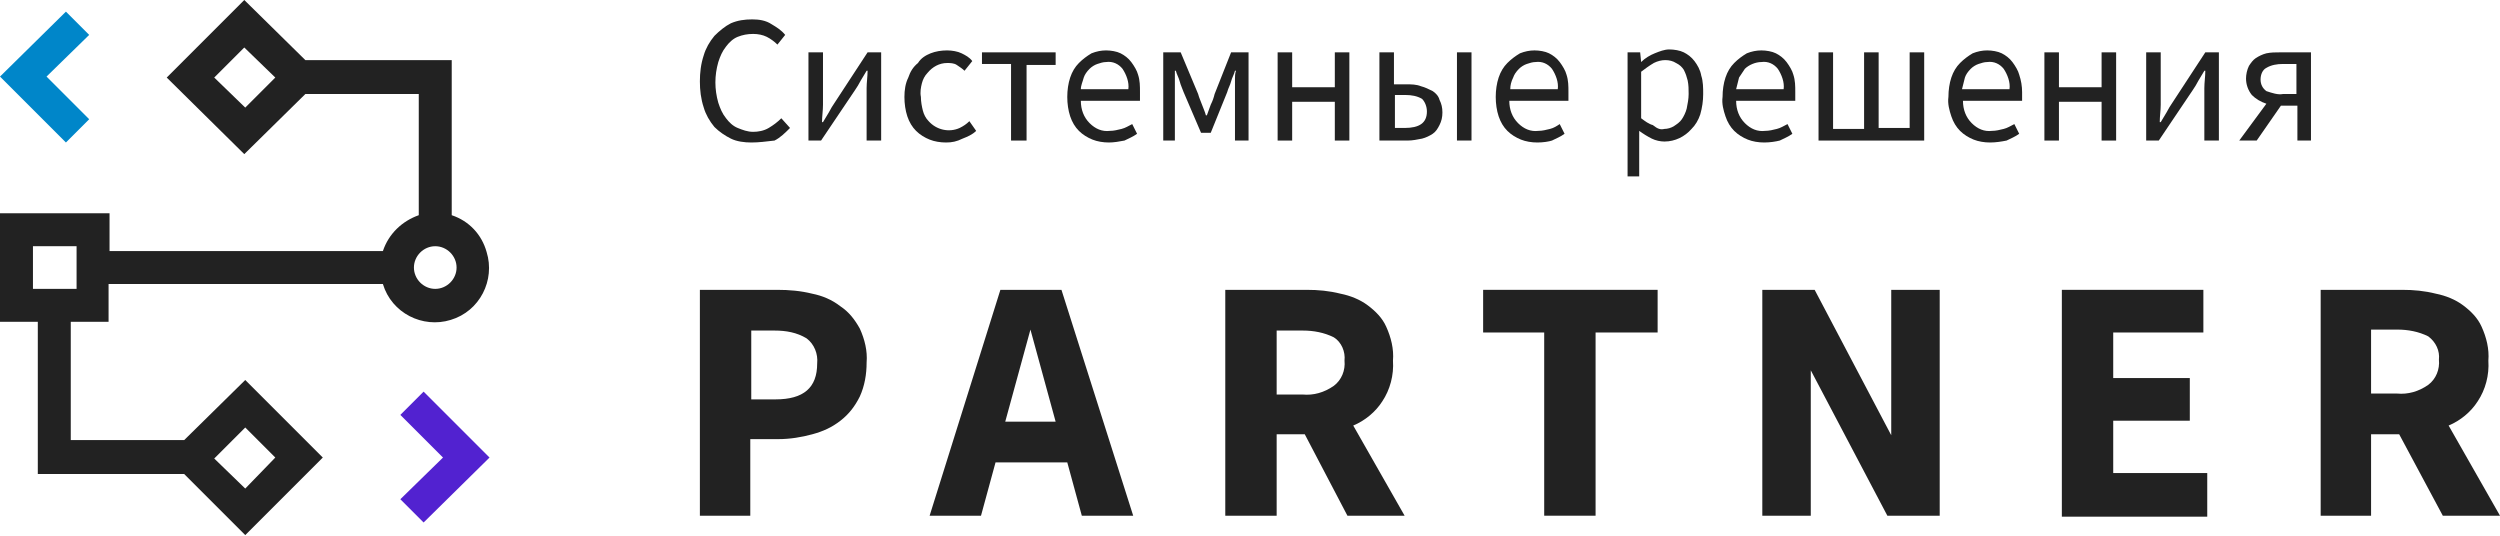
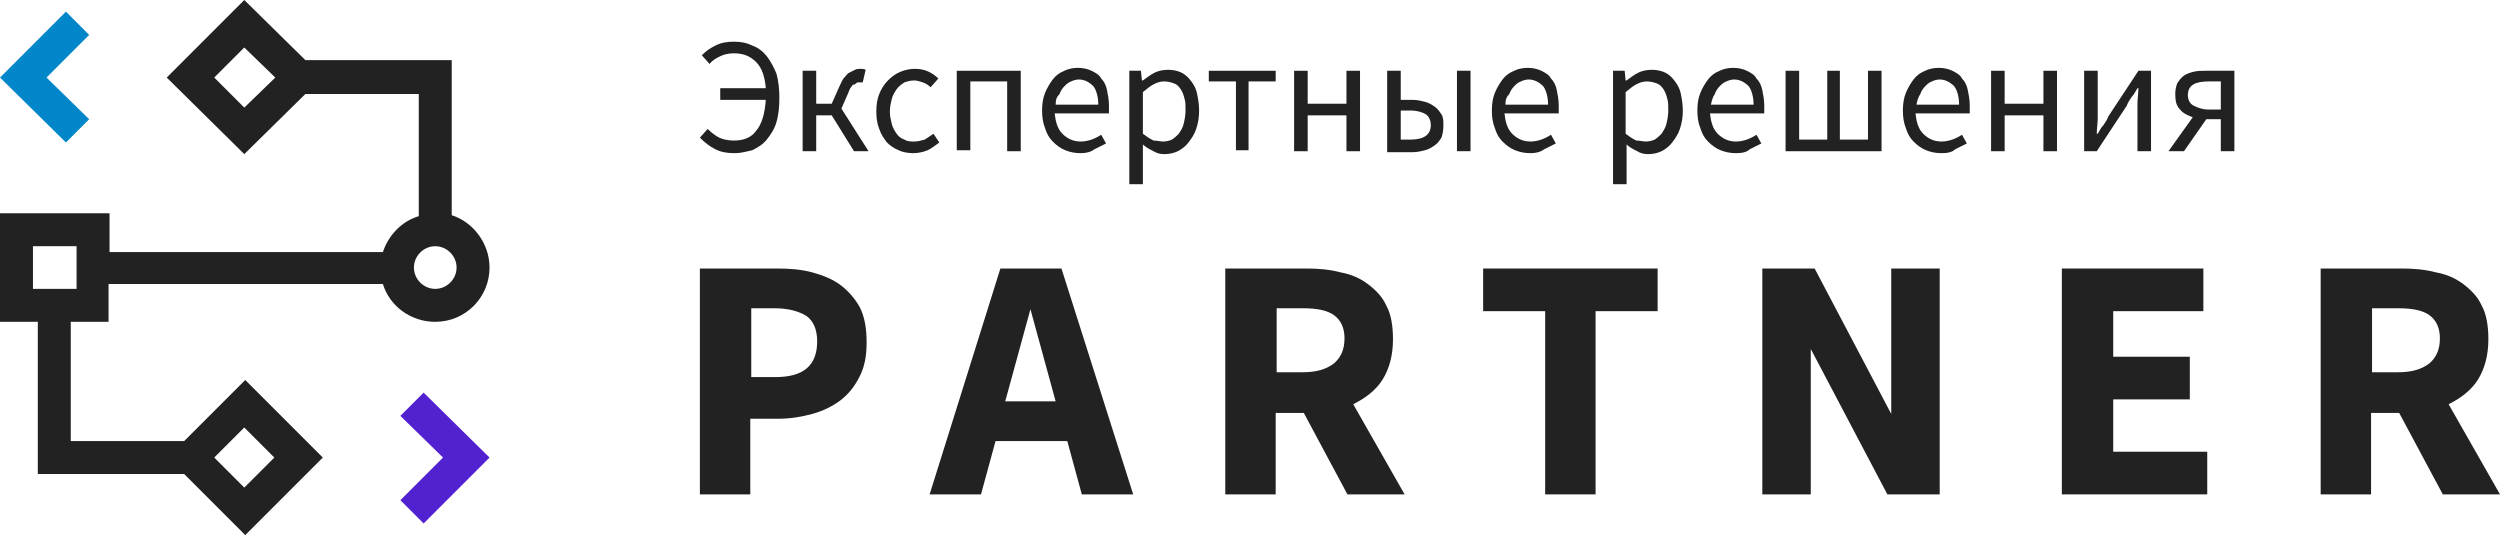
<svg xmlns="http://www.w3.org/2000/svg" version="1.1" id="Слой_1" x="0px" y="0px" viewBox="0 0 257.9 55.2" style="enable-background:new 0 0 257.9 55.2;" xml:space="preserve">
  <style type="text/css">
	.st0{fill:#222222;}
	.st1{fill:#0086C9;}
	.st2{fill:#5222D0;}
</style>
-   <path class="st0" d="M77.5,14.7c-0.7,0-1.5-0.1-2.1-0.4c-0.6-0.3-1.2-0.7-1.7-1.2c-0.5-0.6-0.9-1.3-1.1-2c-0.3-0.9-0.4-1.8-0.4-2.7  c0-0.9,0.1-1.8,0.4-2.7c0.2-0.7,0.6-1.4,1.1-2c0.5-0.5,1.1-1,1.7-1.3c0.7-0.3,1.4-0.4,2.2-0.4c0.7,0,1.4,0.1,2,0.5  c0.5,0.3,1,0.6,1.4,1.1l-0.8,1c-0.3-0.3-0.7-0.6-1.1-0.8c-0.4-0.2-0.9-0.3-1.4-0.3c-0.6,0-1.1,0.1-1.6,0.3c-0.5,0.2-0.9,0.6-1.2,1  c-0.4,0.5-0.6,1-0.8,1.6c-0.2,0.7-0.3,1.4-0.3,2.1c0,0.7,0.1,1.4,0.3,2.1c0.2,0.6,0.4,1.1,0.8,1.6c0.3,0.4,0.7,0.8,1.2,1  c0.5,0.2,1,0.4,1.6,0.4c0.5,0,1.1-0.1,1.6-0.4c0.5-0.3,0.9-0.6,1.3-1l0.9,1c-0.5,0.5-1,1-1.6,1.3C79,14.6,78.3,14.7,77.5,14.7z" />
-   <path class="st0" d="M83.4,14.5V5.4h1.5v3.8c0,0.5,0,1,0,1.6s-0.1,1.2-0.1,1.8h0.1l0.6-1c0.2-0.4,0.4-0.7,0.6-1l3.4-5.2h1.4v9.1  h-1.5v-3.8c0-0.5,0-1,0-1.6s0.1-1.2,0.1-1.8h-0.1l-0.6,1c-0.2,0.4-0.4,0.7-0.6,1l-3.5,5.2L83.4,14.5z" />
-   <path class="st0" d="M97.6,14.7c-0.6,0-1.2-0.1-1.7-0.3c-0.5-0.2-1-0.5-1.4-0.9c-0.4-0.4-0.7-0.9-0.9-1.5c-0.2-0.6-0.3-1.3-0.3-2  c0-0.7,0.1-1.4,0.4-2c0.2-0.6,0.5-1.1,1-1.5C95,6,95.5,5.7,96,5.5c0.5-0.2,1.1-0.3,1.7-0.3c0.5,0,1.1,0.1,1.5,0.3  c0.4,0.2,0.8,0.4,1.1,0.8l-0.8,1c-0.2-0.2-0.5-0.4-0.8-0.6c-0.3-0.2-0.7-0.2-1-0.2c-0.8,0-1.5,0.4-2,1c-0.3,0.3-0.5,0.7-0.6,1.1  C95,9,94.9,9.5,95,10c0,0.5,0.1,1,0.2,1.4c0.1,0.4,0.3,0.8,0.6,1.1c0.8,0.9,2.1,1.2,3.2,0.7c0.4-0.2,0.7-0.4,1-0.7l0.7,1  c-0.4,0.4-0.9,0.6-1.4,0.8C98.7,14.6,98.2,14.7,97.6,14.7z" />
-   <path class="st0" d="M104.3,14.5V6.6h-3V5.4h7.6v1.3h-3v7.8H104.3z" />
-   <path class="st0" d="M114.4,14.7c-0.6,0-1.2-0.1-1.7-0.3c-0.5-0.2-1-0.5-1.4-0.9c-0.4-0.4-0.7-0.9-0.9-1.5c-0.2-0.6-0.3-1.3-0.3-2  c0-0.7,0.1-1.4,0.3-2c0.2-0.6,0.5-1.1,0.9-1.5c0.4-0.4,0.8-0.7,1.3-1c0.5-0.2,1-0.3,1.5-0.3c0.5,0,1.1,0.1,1.5,0.3  c0.4,0.2,0.8,0.5,1.1,0.9c0.3,0.4,0.6,0.9,0.7,1.3c0.2,0.6,0.2,1.2,0.2,1.8c0,0.2,0,0.3,0,0.5c0,0.1,0,0.3,0,0.4h-6.1  c0,0.9,0.3,1.7,0.9,2.3c0.6,0.6,1.3,0.9,2.1,0.8c0.4,0,0.8-0.1,1.2-0.2c0.4-0.1,0.7-0.3,1.1-0.5l0.5,1c-0.4,0.3-0.9,0.5-1.3,0.7  C115.5,14.6,114.9,14.7,114.4,14.7z M111.5,9.2h4.9c0.1-0.7-0.2-1.5-0.6-2.1c-0.4-0.5-1-0.8-1.7-0.7c-0.3,0-0.6,0.1-0.9,0.2  c-0.3,0.1-0.6,0.3-0.8,0.5c-0.3,0.3-0.5,0.6-0.6,0.9C111.7,8.4,111.5,8.8,111.5,9.2z" />
-   <path class="st0" d="M120,14.5V5.4h1.8l1.8,4.3c0.1,0.4,0.3,0.8,0.4,1.1s0.3,0.7,0.4,1.1h0.1l0.4-1.1c0.2-0.4,0.3-0.7,0.4-1.1  l1.7-4.3h1.8v9.1h-1.4v-4.1c0-0.2,0-0.4,0-0.7s0-0.5,0-0.8s0-0.6,0-0.8s0-0.5,0.1-0.8h-0.1c-0.1,0.4-0.3,0.7-0.4,1.1  s-0.3,0.7-0.4,1.1l-1.7,4.2h-1l-1.8-4.2c-0.1-0.3-0.3-0.7-0.4-1.1s-0.3-0.7-0.4-1.1h-0.1c0,0.2,0,0.5,0,0.8s0,0.6,0,0.8s0,0.5,0,0.8  s0,0.5,0,0.7v4.1H120z" />
-   <path class="st0" d="M131.8,14.5V5.4h1.5V9h4.4V5.4h1.5v9.1h-1.5v-4h-4.4v4H131.8z" />
-   <path class="st0" d="M142.3,14.5V5.4h1.5v3.3h1.3c0.5,0,1,0,1.5,0.2c0.4,0.1,0.8,0.3,1.2,0.5c0.3,0.2,0.6,0.5,0.7,0.9  c0.2,0.4,0.3,0.8,0.3,1.3c0,0.5-0.1,0.9-0.3,1.3c-0.2,0.4-0.4,0.7-0.7,0.9c-0.3,0.2-0.7,0.4-1.1,0.5c-0.5,0.1-1,0.2-1.5,0.2  L142.3,14.5z M143.8,13.2h1.1c1.5,0,2.3-0.5,2.3-1.7c0-0.5-0.2-1-0.5-1.3c-0.5-0.3-1.1-0.4-1.7-0.4h-1.1V13.2z M150.3,14.5V5.4h1.5  v9.1H150.3z" />
-   <path class="st0" d="M158.6,14.7c-0.6,0-1.2-0.1-1.7-0.3c-0.5-0.2-1-0.5-1.4-0.9c-0.4-0.4-0.7-0.9-0.9-1.5c-0.2-0.6-0.3-1.3-0.3-2  c0-0.7,0.1-1.4,0.3-2c0.2-0.6,0.5-1.1,0.9-1.5c0.4-0.4,0.8-0.7,1.3-1c0.5-0.2,1-0.3,1.5-0.3c0.5,0,1.1,0.1,1.5,0.3  c0.4,0.2,0.8,0.5,1.1,0.9c0.3,0.4,0.6,0.9,0.7,1.3c0.2,0.6,0.2,1.2,0.2,1.8c0,0.2,0,0.3,0,0.5c0,0.1,0,0.3,0,0.4h-6.1  c0,0.9,0.3,1.7,0.9,2.3c0.6,0.6,1.3,0.9,2.1,0.8c0.4,0,0.8-0.1,1.2-0.2c0.4-0.1,0.7-0.3,1-0.5l0.5,1c-0.4,0.3-0.9,0.5-1.3,0.7  C159.8,14.6,159.2,14.7,158.6,14.7z M155.8,9.2h4.9c0.1-0.7-0.2-1.5-0.6-2.1c-0.4-0.5-1-0.8-1.7-0.7c-0.3,0-0.6,0.1-0.9,0.2  c-0.3,0.1-0.6,0.3-0.8,0.5c-0.3,0.3-0.5,0.6-0.6,0.9C155.9,8.4,155.8,8.8,155.8,9.2L155.8,9.2z" />
-   <path class="st0" d="M167.9,18.2V5.4h1.3l0.1,1l0,0c0.4-0.4,0.9-0.7,1.4-0.9c0.5-0.2,1-0.4,1.5-0.4c0.5,0,1.1,0.1,1.5,0.3  c0.4,0.2,0.8,0.5,1.1,0.9c0.3,0.4,0.6,0.9,0.7,1.5c0.2,0.6,0.2,1.3,0.2,1.9c0,0.7-0.1,1.4-0.3,2.1c-0.2,0.6-0.5,1.1-0.9,1.5  c-0.7,0.8-1.7,1.3-2.8,1.3c-0.4,0-0.9-0.1-1.3-0.3c-0.4-0.2-0.9-0.5-1.3-0.8v1.6v3.1H167.9z M171.7,13.3c0.3,0,0.7-0.1,1-0.3  c0.3-0.2,0.6-0.4,0.8-0.7c0.2-0.3,0.4-0.7,0.5-1.1c0.1-0.5,0.2-1,0.2-1.5c0-0.5,0-0.9-0.1-1.4c-0.1-0.4-0.2-0.7-0.4-1.1  c-0.2-0.3-0.4-0.5-0.8-0.7c-0.3-0.2-0.7-0.3-1.1-0.3c-0.4,0-0.8,0.1-1.2,0.3c-0.5,0.3-0.9,0.6-1.3,0.9v4.8c0.4,0.3,0.8,0.6,1.2,0.7  C171,13.3,171.3,13.4,171.7,13.3L171.7,13.3z" />
-   <path class="st0" d="M182,14.7c-0.6,0-1.2-0.1-1.7-0.3c-0.5-0.2-1-0.5-1.4-0.9c-0.4-0.4-0.7-0.9-0.9-1.5c-0.2-0.6-0.4-1.3-0.3-2  c0-0.7,0.1-1.4,0.3-2c0.2-0.6,0.5-1.1,0.9-1.5c0.4-0.4,0.8-0.7,1.3-1c0.5-0.2,1-0.3,1.5-0.3c0.5,0,1.1,0.1,1.5,0.3  c0.4,0.2,0.8,0.5,1.1,0.9c0.3,0.4,0.6,0.9,0.7,1.3c0.2,0.6,0.2,1.2,0.2,1.8c0,0.2,0,0.3,0,0.5c0,0.1,0,0.3,0,0.4h-6.1  c0,0.9,0.3,1.7,0.9,2.3c0.6,0.6,1.3,0.9,2.1,0.8c0.4,0,0.8-0.1,1.2-0.2c0.4-0.1,0.7-0.3,1.1-0.5l0.5,1c-0.4,0.3-0.9,0.5-1.3,0.7  C183.2,14.6,182.6,14.7,182,14.7z M179.1,9.2h4.9c0.1-0.7-0.2-1.5-0.6-2.1c-0.4-0.5-1-0.8-1.7-0.7c-0.6,0-1.3,0.3-1.7,0.7  c-0.2,0.3-0.4,0.6-0.6,0.9C179.3,8.4,179.2,8.8,179.1,9.2z" />
-   <path class="st0" d="M187.6,14.5V5.4h1.5v7.9h3.2V5.4h1.5v7.8h3.2V5.4h1.5v9.1L187.6,14.5z" />
-   <path class="st0" d="M205.3,14.7c-0.6,0-1.2-0.1-1.7-0.3c-0.5-0.2-1-0.5-1.4-0.9c-0.4-0.4-0.7-0.9-0.9-1.5c-0.2-0.6-0.4-1.3-0.3-2  c0-0.7,0.1-1.4,0.3-2c0.2-0.6,0.5-1.1,0.9-1.5c0.4-0.4,0.8-0.7,1.3-1c0.5-0.2,1-0.3,1.5-0.3c0.5,0,1.1,0.1,1.5,0.3  c0.4,0.2,0.8,0.5,1.1,0.9c0.3,0.4,0.6,0.9,0.7,1.3c0.2,0.6,0.3,1.2,0.3,1.8c0,0.2,0,0.3,0,0.5c0,0.1,0,0.3,0,0.4h-6.1  c0,0.9,0.3,1.7,0.9,2.3c0.6,0.6,1.3,0.9,2.1,0.8c0.4,0,0.8-0.1,1.2-0.2c0.4-0.1,0.7-0.3,1.1-0.5l0.5,1c-0.4,0.3-0.9,0.5-1.3,0.7  C206.5,14.6,205.9,14.7,205.3,14.7z M202.4,9.2h4.9c0.1-0.7-0.2-1.5-0.6-2.1c-0.4-0.5-1-0.8-1.7-0.7c-0.3,0-0.6,0.1-0.9,0.2  c-0.3,0.1-0.6,0.3-0.8,0.5c-0.3,0.3-0.5,0.6-0.6,0.9C202.6,8.4,202.5,8.8,202.4,9.2z" />
-   <path class="st0" d="M210.9,14.5V5.4h1.5V9h4.4V5.4h1.5v9.1h-1.5v-4h-4.4v4H210.9z" />
-   <path class="st0" d="M221.4,14.5V5.4h1.5v3.8c0,0.5,0,1,0,1.6s-0.1,1.2-0.1,1.8h0.1l0.6-1c0.2-0.4,0.4-0.7,0.6-1l3.4-5.2h1.4v9.1  h-1.5v-3.8c0-0.5,0-1,0-1.6s0.1-1.2,0.1-1.8h-0.1l-0.6,1c-0.2,0.4-0.4,0.7-0.6,1l-3.5,5.2L221.4,14.5z" />
-   <path class="st0" d="M237,14.5v-3.6h-1.7l-2.5,3.6H231l2.8-3.8c-0.6-0.2-1.1-0.5-1.5-0.9c-0.4-0.5-0.6-1.1-0.6-1.7  c0-0.4,0.1-0.9,0.3-1.3c0.2-0.3,0.4-0.6,0.7-0.8c0.3-0.2,0.7-0.4,1.1-0.5c0.5-0.1,0.9-0.1,1.4-0.1h3.2v9.1L237,14.5z M235.5,9.7h1.4  V6.6h-1.4c-0.6,0-1.2,0.1-1.7,0.4c-0.4,0.2-0.6,0.7-0.6,1.2c0,0.5,0.2,0.9,0.6,1.2C234.4,9.6,235,9.8,235.5,9.7L235.5,9.7z" />
-   <path class="st0" d="M72.2,53.2V29.9h8c1.2,0,2.4,0.1,3.6,0.4c1,0.2,2,0.6,2.9,1.3c0.9,0.6,1.5,1.4,2,2.3c0.5,1.1,0.8,2.3,0.7,3.5  c0,1.2-0.2,2.4-0.7,3.5c-0.5,1-1.1,1.8-2,2.5c-0.9,0.7-1.8,1.1-2.9,1.4c-1.1,0.3-2.3,0.5-3.5,0.5h-2.9v7.9H72.2z M77.4,41.2H80  c2.9,0,4.3-1.2,4.3-3.7c0.1-1-0.3-2-1.1-2.6c-1-0.6-2.1-0.8-3.3-0.8h-2.4V41.2z" />
-   <path class="st0" d="M126.4,53.2V29.9h8.4c1.2,0,2.3,0.1,3.5,0.4c1,0.2,2,0.6,2.8,1.2c0.8,0.6,1.5,1.3,1.9,2.2  c0.5,1.1,0.8,2.3,0.7,3.5c0.1,1.5-0.3,3-1.1,4.2c-0.7,1.1-1.8,2-3,2.5l5.3,9.3h-5.9l-4.4-8.4h-2.9v8.4H126.4z M131.7,40.7h2.7  c1.1,0.1,2.2-0.2,3.2-0.9c0.8-0.6,1.2-1.6,1.1-2.6c0.1-0.9-0.3-1.9-1.1-2.4c-1-0.5-2.1-0.7-3.2-0.7h-2.7V40.7z" />
-   <path class="st0" d="M239.4,53.2V29.9h8.4c1.2,0,2.3,0.1,3.5,0.4c1,0.2,2,0.6,2.8,1.2c0.8,0.6,1.5,1.3,1.9,2.2  c0.5,1.1,0.8,2.3,0.7,3.5c0.1,1.5-0.3,3-1.1,4.2c-0.7,1.1-1.8,2-3,2.5l5.3,9.3H252l-4.5-8.4h-2.9v8.4H239.4z M244.6,40.6h2.7  c1.1,0.1,2.2-0.2,3.2-0.9c0.8-0.6,1.2-1.6,1.1-2.6c0.1-0.9-0.3-1.8-1.1-2.4c-1-0.5-2.1-0.7-3.2-0.7h-2.7V40.6z" />
-   <path class="st0" d="M159.3,53.2V34.3H153v-4.4H171v4.4h-6.4v18.9H159.3z" />
-   <polygon class="st0" points="200.1,29.9 200.1,53.2 194.7,53.2 186.8,38.2 186.8,53.2 181.8,53.2 181.8,29.9 187.2,29.9 195.1,44.9   195.1,29.9 " />
-   <path class="st0" d="M212.7,53.2V29.9h14.6v4.4h-9.3V39h7.9v4.4h-7.9v5.4h9.7v4.5H212.7z" />
-   <path class="st0" d="M109.5,29.9h-6.3l-7.3,23.3h5.3l1.5-5.5h7.4l1.5,5.5h5.3L109.5,29.9z M103.7,43.5l2.6-9.5l2.6,9.5H103.7z" />
-   <polygon class="st1" points="6.8,14.7 0,7.9 6.8,1.2 9.2,3.6 4.8,7.9 9.2,12.3 " />
-   <polygon class="st2" points="43.7,53.9 41.3,51.5 45.7,47.2 41.3,42.8 43.7,40.4 50.5,47.2 " />
-   <path class="st0" d="M46.6,22.2v-16H31.5L25.2,0l-8,8l8,7.9l6.3-6.2h11.7v12.5c-1.7,0.6-3.1,1.9-3.7,3.7H11.3V22H0v11.2h3.9v15.7H19  l6.3,6.3l8-8l-8-8L19,45.4H7.3V33.2h3.9v-3.9h28.3c0.9,3,4.1,4.6,7,3.7c3-0.9,4.6-4.1,3.7-7C49.7,24.2,48.4,22.8,46.6,22.2z   M25.3,11.1L22.1,8l3.1-3.1L28.4,8L25.3,11.1z M25.3,44.1l3.1,3.1l-3.1,3.2l-3.2-3.1L25.3,44.1z M7.9,29.8H3.4v-4.4h4.5V29.8z   M44.9,29.8c-1.2,0-2.2-1-2.2-2.2c0-1.2,1-2.2,2.2-2.2c1.2,0,2.2,1,2.2,2.2C47.1,28.8,46.1,29.8,44.9,29.8  C44.9,29.8,44.9,29.8,44.9,29.8L44.9,29.8z" />
+   <g>
+     <g>
+       <g>
+         <path class="st0" d="M75.8,15.8c-0.8,0-1.4-0.1-2-0.4s-1.1-0.7-1.6-1.2l0.8-0.9c0.4,0.4,0.8,0.7,1.2,0.9c0.4,0.2,1,0.3,1.5,0.3     c1,0,1.8-0.3,2.3-1c0.6-0.7,0.9-1.8,1-3.2h-4.7V9.1H79c-0.1-1.2-0.4-2.1-1-2.7c-0.6-0.6-1.3-0.9-2.3-0.9c-0.5,0-1,0.1-1.4,0.3     c-0.4,0.2-0.8,0.4-1.1,0.8l-0.8-0.9c0.4-0.4,0.8-0.7,1.4-1c0.6-0.3,1.2-0.4,1.9-0.4c0.7,0,1.3,0.1,1.9,0.4     c0.6,0.2,1.1,0.6,1.5,1.1c0.4,0.5,0.7,1.1,1,1.8c0.2,0.7,0.3,1.6,0.3,2.5c0,1-0.1,1.8-0.3,2.5c-0.2,0.7-0.6,1.3-1,1.8     c-0.4,0.5-0.9,0.8-1.5,1.1C77.1,15.6,76.5,15.8,75.8,15.8z" />
+         <path class="st0" d="M82.8,15.6V7.3h1.4v3.4h1.6l0.8-1.8c0.2-0.4,0.3-0.7,0.5-0.9c0.2-0.2,0.3-0.4,0.5-0.5     c0.2-0.1,0.4-0.2,0.6-0.3s0.4-0.1,0.6-0.1c0.2,0,0.3,0,0.5,0.1L89,8.5c-0.1,0-0.1,0-0.1,0c0,0-0.1,0-0.1,0c-0.1,0-0.2,0-0.3,0     c-0.1,0-0.2,0.1-0.3,0.2C88,8.7,87.9,8.8,87.8,9c-0.1,0.1-0.2,0.3-0.3,0.6l-0.7,1.6l2.8,4.4h-1.5l-2.3-3.7h-1.6v3.7H82.8z" />
+         <path class="st0" d="M94.2,15.8c-0.5,0-1.1-0.1-1.5-0.3c-0.5-0.2-0.9-0.5-1.2-0.8c-0.3-0.4-0.6-0.8-0.8-1.4     c-0.2-0.5-0.3-1.1-0.3-1.8c0-0.7,0.1-1.3,0.3-1.8c0.2-0.5,0.5-1,0.9-1.4c0.4-0.4,0.8-0.7,1.3-0.9c0.5-0.2,1-0.3,1.5-0.3     c0.5,0,1,0.1,1.4,0.3c0.4,0.2,0.7,0.4,1,0.7L96,9c-0.2-0.2-0.5-0.4-0.8-0.5c-0.3-0.1-0.6-0.2-0.9-0.2c-0.4,0-0.7,0.1-1,0.2     c-0.3,0.2-0.6,0.4-0.8,0.7c-0.2,0.3-0.4,0.6-0.5,1c-0.1,0.4-0.2,0.8-0.2,1.3c0,0.5,0.1,0.9,0.2,1.3c0.1,0.4,0.3,0.7,0.5,1     c0.2,0.3,0.5,0.5,0.8,0.6c0.3,0.2,0.7,0.2,1,0.2c0.4,0,0.7-0.1,1.1-0.2c0.3-0.2,0.6-0.4,0.9-0.6l0.6,0.9     c-0.4,0.3-0.8,0.6-1.2,0.8C95.2,15.7,94.7,15.8,94.2,15.8z" />
+         <path class="st0" d="M98.7,15.6V7.3h6.6v8.3h-1.4V8.4h-3.8v7.1H98.7z" />
+         <path class="st0" d="M111.5,15.8c-0.6,0-1.1-0.1-1.6-0.3c-0.5-0.2-0.9-0.5-1.3-0.9c-0.4-0.4-0.6-0.8-0.8-1.4     c-0.2-0.5-0.3-1.1-0.3-1.8c0-0.7,0.1-1.3,0.3-1.8c0.2-0.5,0.5-1,0.8-1.4c0.3-0.4,0.7-0.7,1.2-0.9c0.4-0.2,0.9-0.3,1.4-0.3     c0.5,0,1,0.1,1.4,0.3c0.4,0.2,0.8,0.4,1,0.8c0.3,0.3,0.5,0.7,0.6,1.2c0.1,0.5,0.2,1,0.2,1.6c0,0.1,0,0.3,0,0.4c0,0.1,0,0.3,0,0.4     h-5.6c0.1,0.9,0.3,1.6,0.8,2.1c0.5,0.5,1.1,0.8,1.9,0.8c0.4,0,0.8-0.1,1.1-0.2c0.3-0.1,0.7-0.3,1-0.5l0.5,0.9     c-0.4,0.2-0.8,0.4-1.2,0.6C112.5,15.7,112,15.8,111.5,15.8z M108.9,10.8h4.4c0-0.8-0.2-1.5-0.5-1.9c-0.4-0.4-0.9-0.7-1.5-0.7     c-0.3,0-0.6,0.1-0.8,0.2c-0.3,0.1-0.5,0.3-0.7,0.5c-0.2,0.2-0.4,0.5-0.5,0.8C109,10,108.9,10.3,108.9,10.8z" />
+         <path class="st0" d="M116.5,19V7.3h1.2l0.1,1h0.1c0.4-0.3,0.8-0.6,1.2-0.8c0.4-0.2,0.9-0.3,1.4-0.3c0.5,0,1,0.1,1.4,0.3     c0.4,0.2,0.7,0.5,1,0.9c0.3,0.4,0.5,0.8,0.6,1.3c0.1,0.5,0.2,1.1,0.2,1.7c0,0.7-0.1,1.3-0.3,1.9c-0.2,0.6-0.5,1-0.8,1.4     c-0.3,0.4-0.7,0.7-1.1,0.9c-0.4,0.2-0.9,0.3-1.4,0.3c-0.4,0-0.8-0.1-1.1-0.3c-0.4-0.2-0.8-0.4-1.1-0.7l0,1.4V19H116.5z M120,14.6     c0.3,0,0.7-0.1,0.9-0.2c0.3-0.2,0.5-0.4,0.7-0.6c0.2-0.3,0.4-0.6,0.5-1c0.1-0.4,0.2-0.9,0.2-1.4c0-0.5,0-0.9-0.1-1.2     c-0.1-0.4-0.2-0.7-0.4-1c-0.2-0.3-0.4-0.5-0.7-0.6c-0.3-0.1-0.6-0.2-1-0.2c-0.4,0-0.7,0.1-1.1,0.3c-0.4,0.2-0.7,0.5-1.1,0.8v4.3     c0.4,0.3,0.7,0.5,1.1,0.7C119.4,14.5,119.7,14.6,120,14.6z" />
+         <path class="st0" d="M127.5,15.6V8.4h-2.8V7.3h6.9v1.1h-2.8v7.1H127.5z" />
+         <path class="st0" d="M133.5,15.6V7.3h1.4v3.4h4V7.3h1.4v8.3h-1.4v-3.7h-4v3.7H133.5z" />
+         <path class="st0" d="M143.1,15.6V7.3h1.4v3h1.2c0.5,0,0.9,0.1,1.3,0.2c0.4,0.1,0.7,0.3,1,0.5c0.3,0.2,0.5,0.5,0.7,0.8     c0.2,0.3,0.2,0.7,0.2,1.2c0,0.5-0.1,0.9-0.2,1.2c-0.2,0.3-0.4,0.6-0.7,0.8c-0.3,0.2-0.6,0.4-1,0.5c-0.4,0.1-0.8,0.2-1.3,0.2     H143.1z M144.5,14.4h1c1.4,0,2.1-0.5,2.1-1.5c0-0.5-0.2-0.9-0.5-1.1c-0.3-0.2-0.9-0.4-1.6-0.4h-1V14.4z M150.3,15.6V7.3h1.4v8.3     H150.3z" />
+         <path class="st0" d="M157.9,15.8c-0.6,0-1.1-0.1-1.6-0.3c-0.5-0.2-0.9-0.5-1.3-0.9c-0.4-0.4-0.6-0.8-0.8-1.4     c-0.2-0.5-0.3-1.1-0.3-1.8c0-0.7,0.1-1.3,0.3-1.8c0.2-0.5,0.5-1,0.8-1.4c0.3-0.4,0.7-0.7,1.2-0.9c0.4-0.2,0.9-0.3,1.4-0.3     c0.5,0,1,0.1,1.4,0.3c0.4,0.2,0.8,0.4,1,0.8c0.3,0.3,0.5,0.7,0.6,1.2c0.1,0.5,0.2,1,0.2,1.6c0,0.1,0,0.3,0,0.4c0,0.1,0,0.3,0,0.4     h-5.6c0.1,0.9,0.3,1.6,0.8,2.1c0.5,0.5,1.1,0.8,1.9,0.8c0.4,0,0.8-0.1,1.1-0.2c0.3-0.1,0.7-0.3,1-0.5l0.5,0.9     c-0.4,0.2-0.8,0.4-1.2,0.6C158.9,15.7,158.4,15.8,157.9,15.8z M155.3,10.8h4.4c0-0.8-0.2-1.5-0.5-1.9c-0.4-0.4-0.9-0.7-1.5-0.7     c-0.3,0-0.6,0.1-0.8,0.2c-0.3,0.1-0.5,0.3-0.7,0.5c-0.2,0.2-0.4,0.5-0.5,0.8C155.4,10,155.3,10.3,155.3,10.8z" />
+         <path class="st0" d="M166.4,19V7.3h1.2l0.1,1h0.1c0.4-0.3,0.8-0.6,1.2-0.8c0.4-0.2,0.9-0.3,1.4-0.3c0.5,0,1,0.1,1.4,0.3     c0.4,0.2,0.7,0.5,1,0.9c0.3,0.4,0.5,0.8,0.6,1.3c0.1,0.5,0.2,1.1,0.2,1.7c0,0.7-0.1,1.3-0.3,1.9c-0.2,0.6-0.5,1-0.8,1.4     c-0.3,0.4-0.7,0.7-1.1,0.9c-0.4,0.2-0.9,0.3-1.4,0.3c-0.4,0-0.8-0.1-1.1-0.3c-0.4-0.2-0.8-0.4-1.1-0.7l0,1.4V19H166.4z      M169.8,14.6c0.3,0,0.7-0.1,0.9-0.2c0.3-0.2,0.5-0.4,0.7-0.6c0.2-0.3,0.4-0.6,0.5-1c0.1-0.4,0.2-0.9,0.2-1.4c0-0.5,0-0.9-0.1-1.2     c-0.1-0.4-0.2-0.7-0.4-1c-0.2-0.3-0.4-0.5-0.7-0.6c-0.3-0.1-0.6-0.2-1-0.2c-0.4,0-0.7,0.1-1.1,0.3c-0.4,0.2-0.7,0.5-1.1,0.8v4.3     c0.4,0.3,0.7,0.5,1.1,0.7C169.2,14.5,169.5,14.6,169.8,14.6z" />
+         <path class="st0" d="M179.1,15.8c-0.6,0-1.1-0.1-1.6-0.3c-0.5-0.2-0.9-0.5-1.3-0.9c-0.4-0.4-0.6-0.8-0.8-1.4     c-0.2-0.5-0.3-1.1-0.3-1.8c0-0.7,0.1-1.3,0.3-1.8c0.2-0.5,0.5-1,0.8-1.4c0.3-0.4,0.7-0.7,1.2-0.9c0.4-0.2,0.9-0.3,1.4-0.3     c0.5,0,1,0.1,1.4,0.3c0.4,0.2,0.8,0.4,1,0.8c0.3,0.3,0.5,0.7,0.6,1.2c0.1,0.5,0.2,1,0.2,1.6c0,0.1,0,0.3,0,0.4c0,0.1,0,0.3,0,0.4     h-5.6c0.1,0.9,0.3,1.6,0.8,2.1c0.5,0.5,1.1,0.8,1.9,0.8c0.4,0,0.8-0.1,1.1-0.2c0.3-0.1,0.7-0.3,1-0.5l0.5,0.9     c-0.4,0.2-0.8,0.4-1.2,0.6C180.2,15.7,179.7,15.8,179.1,15.8z M176.5,10.8h4.4c0-0.8-0.2-1.5-0.5-1.9c-0.4-0.4-0.9-0.7-1.5-0.7     c-0.3,0-0.6,0.1-0.8,0.2c-0.3,0.1-0.5,0.3-0.7,0.5c-0.2,0.2-0.4,0.5-0.5,0.8C176.7,10,176.6,10.3,176.5,10.8z" />
+         <path class="st0" d="M184.2,15.6V7.3h1.4v7.1h2.9V7.3h1.3v7.1h2.9V7.3h1.4v8.3H184.2z" />
+         <path class="st0" d="M200.3,15.8c-0.6,0-1.1-0.1-1.6-0.3c-0.5-0.2-0.9-0.5-1.3-0.9c-0.4-0.4-0.6-0.8-0.8-1.4     c-0.2-0.5-0.3-1.1-0.3-1.8c0-0.7,0.1-1.3,0.3-1.8c0.2-0.5,0.5-1,0.8-1.4c0.3-0.4,0.7-0.7,1.2-0.9c0.4-0.2,0.9-0.3,1.4-0.3     c0.5,0,1,0.1,1.4,0.3c0.4,0.2,0.8,0.4,1,0.8c0.3,0.3,0.5,0.7,0.6,1.2c0.1,0.5,0.2,1,0.2,1.6c0,0.1,0,0.3,0,0.4c0,0.1,0,0.3,0,0.4     h-5.6c0.1,0.9,0.3,1.6,0.8,2.1c0.5,0.5,1.1,0.8,1.9,0.8c0.4,0,0.8-0.1,1.1-0.2c0.3-0.1,0.7-0.3,1-0.5l0.5,0.9     c-0.4,0.2-0.8,0.4-1.2,0.6C201.4,15.7,200.9,15.8,200.3,15.8z M197.7,10.8h4.4c0-0.8-0.2-1.5-0.5-1.9c-0.4-0.4-0.9-0.7-1.5-0.7     c-0.3,0-0.6,0.1-0.8,0.2c-0.3,0.1-0.5,0.3-0.7,0.5c-0.2,0.2-0.4,0.5-0.5,0.8C197.9,10,197.8,10.3,197.7,10.8z" />
+         <path class="st0" d="M205.4,15.6V7.3h1.4v3.4h4V7.3h1.4v8.3h-1.4v-3.7h-4v3.7H205.4z" />
+         <path class="st0" d="M215,15.6V7.3h1.4v3.4c0,0.4,0,0.9,0,1.5c0,0.5-0.1,1.1-0.1,1.6h0.1c0.2-0.3,0.3-0.6,0.6-0.9     c0.2-0.3,0.4-0.6,0.5-0.9l3.1-4.7h1.3v8.3h-1.4v-3.4c0-0.4,0-0.9,0-1.5c0-0.5,0.1-1.1,0.1-1.6h-0.1c-0.2,0.3-0.3,0.6-0.6,0.9     c-0.2,0.3-0.4,0.6-0.5,0.9l-3.1,4.7H215z" />
+         <path class="st0" d="M229.1,15.6v-3.3h-1.5h0l-2.3,3.3h-1.6l2.5-3.5c-0.5-0.2-1-0.4-1.3-0.8c-0.4-0.4-0.5-0.9-0.5-1.6     c0-0.5,0.1-0.8,0.2-1.1c0.2-0.3,0.4-0.6,0.7-0.8c0.3-0.2,0.6-0.3,1-0.4c0.4-0.1,0.8-0.1,1.3-0.1h2.9v8.3H229.1z M227.8,11.3h1.3     V8.4h-1.3c-0.6,0-1.2,0.1-1.5,0.3c-0.4,0.2-0.6,0.6-0.6,1.1c0,0.5,0.2,0.9,0.6,1.1C226.7,11.1,227.2,11.3,227.8,11.3z" />
+       </g>
+       <g>
+         <g>
+           <g>
+             <path class="st0" d="M72.2,51V27.7h8c1.3,0,2.5,0.1,3.6,0.4c1.1,0.3,2.1,0.7,2.9,1.3c0.8,0.6,1.5,1.4,2,2.3       c0.5,1,0.7,2.2,0.7,3.6c0,1.4-0.2,2.5-0.7,3.5c-0.5,1-1.1,1.8-2,2.5c-0.8,0.6-1.8,1.1-2.9,1.4c-1.1,0.3-2.3,0.5-3.5,0.5h-2.9       V51H72.2z M77.5,38.9H80c2.9,0,4.3-1.2,4.3-3.7c0-1.2-0.4-2.1-1.1-2.6c-0.8-0.5-1.9-0.8-3.3-0.8h-2.4V38.9z" />
+           </g>
+           <g>
+             <path class="st0" d="M126.4,51V27.7h8.4c1.2,0,2.4,0.1,3.5,0.4c1.1,0.2,2,0.6,2.8,1.2c0.8,0.6,1.5,1.3,1.9,2.2       c0.5,0.9,0.7,2.1,0.7,3.5c0,1.7-0.4,3.1-1.1,4.2c-0.7,1.1-1.8,1.9-3,2.5l5.3,9.3H139l-4.5-8.4h-2.9V51H126.4z M131.7,38.4h2.7       c1.4,0,2.4-0.3,3.2-0.9c0.7-0.6,1.1-1.4,1.1-2.6c0-1.1-0.4-1.9-1.1-2.4c-0.7-0.5-1.8-0.7-3.2-0.7h-2.7V38.4z" />
+           </g>
+           <g>
+             <path class="st0" d="M239.4,51V27.7h8.4c1.2,0,2.4,0.1,3.5,0.4c1.1,0.2,2,0.6,2.8,1.2c0.8,0.6,1.5,1.3,1.9,2.2       c0.5,0.9,0.7,2.1,0.7,3.5c0,1.7-0.4,3.1-1.1,4.2c-0.7,1.1-1.8,1.9-3,2.5l5.3,9.3H252l-4.5-8.4h-2.9V51H239.4z M244.7,38.4h2.7       c1.4,0,2.4-0.3,3.2-0.9c0.7-0.6,1.1-1.4,1.1-2.6c0-1.1-0.4-1.9-1.1-2.4c-0.7-0.5-1.8-0.7-3.2-0.7h-2.7V38.4z" />
+           </g>
+           <g>
+             <path class="st0" d="M159.4,51V32.1H153v-4.4H171v4.4h-6.4V51H159.4z" />
+           </g>
+           <g>
+             <polygon class="st0" points="200.1,27.7 200.1,51 194.7,51 186.8,36 186.8,51 181.8,51 181.8,27.7 187.2,27.7 195.1,42.7        195.1,27.7      " />
+           </g>
+           <g>
+             <path class="st0" d="M212.7,51V27.7h14.6v4.4h-9.3v4.7h7.9v4.4h-7.9v5.4h9.7V51H212.7z" />
+           </g>
+           <g>
+             <path class="st0" d="M109.5,27.7h-6.3L95.9,51h5.3l1.5-5.5h7.4l1.5,5.5h5.3L109.5,27.7z M103.7,41.4l2.6-9.5l2.6,9.5H103.7z" />
+           </g>
+         </g>
+       </g>
+     </g>
+     <g>
+       <polygon class="st1" points="6.8,14.7 0,8 6.8,1.2 9.2,3.6 4.8,8 9.2,12.3   " />
+       <polygon class="st2" points="43.7,54 41.3,51.6 45.7,47.2 41.3,42.9 43.7,40.5 50.5,47.2   " />
+       <path class="st0" d="M46.6,22.2v-16H31.5L25.2,0l-8,8l8,7.9l6.3-6.2h11.7v12.6c-1.7,0.5-3.1,1.9-3.7,3.7H11.3V22H0v11.2h3.9v15.7    H19l6.3,6.3l8-8l-8-8L19,45.5H7.3V33.2h3.9v-3.9h28.3c0.7,2.3,2.9,3.9,5.4,3.9c3.1,0,5.6-2.5,5.6-5.6    C50.5,25.1,48.8,22.9,46.6,22.2z M25.2,11.1L22.1,8l3.1-3.1L28.4,8L25.2,11.1z M25.2,44.1l3.1,3.1l-3.1,3.1l-3.1-3.1L25.2,44.1z     M7.9,29.8H3.4v-4.4h4.5V29.8z M44.9,29.8c-1.2,0-2.2-1-2.2-2.2c0-1.2,1-2.2,2.2-2.2c1.2,0,2.2,1,2.2,2.2    C47.1,28.8,46.1,29.8,44.9,29.8z" />
+     </g>
+   </g>
</svg>
